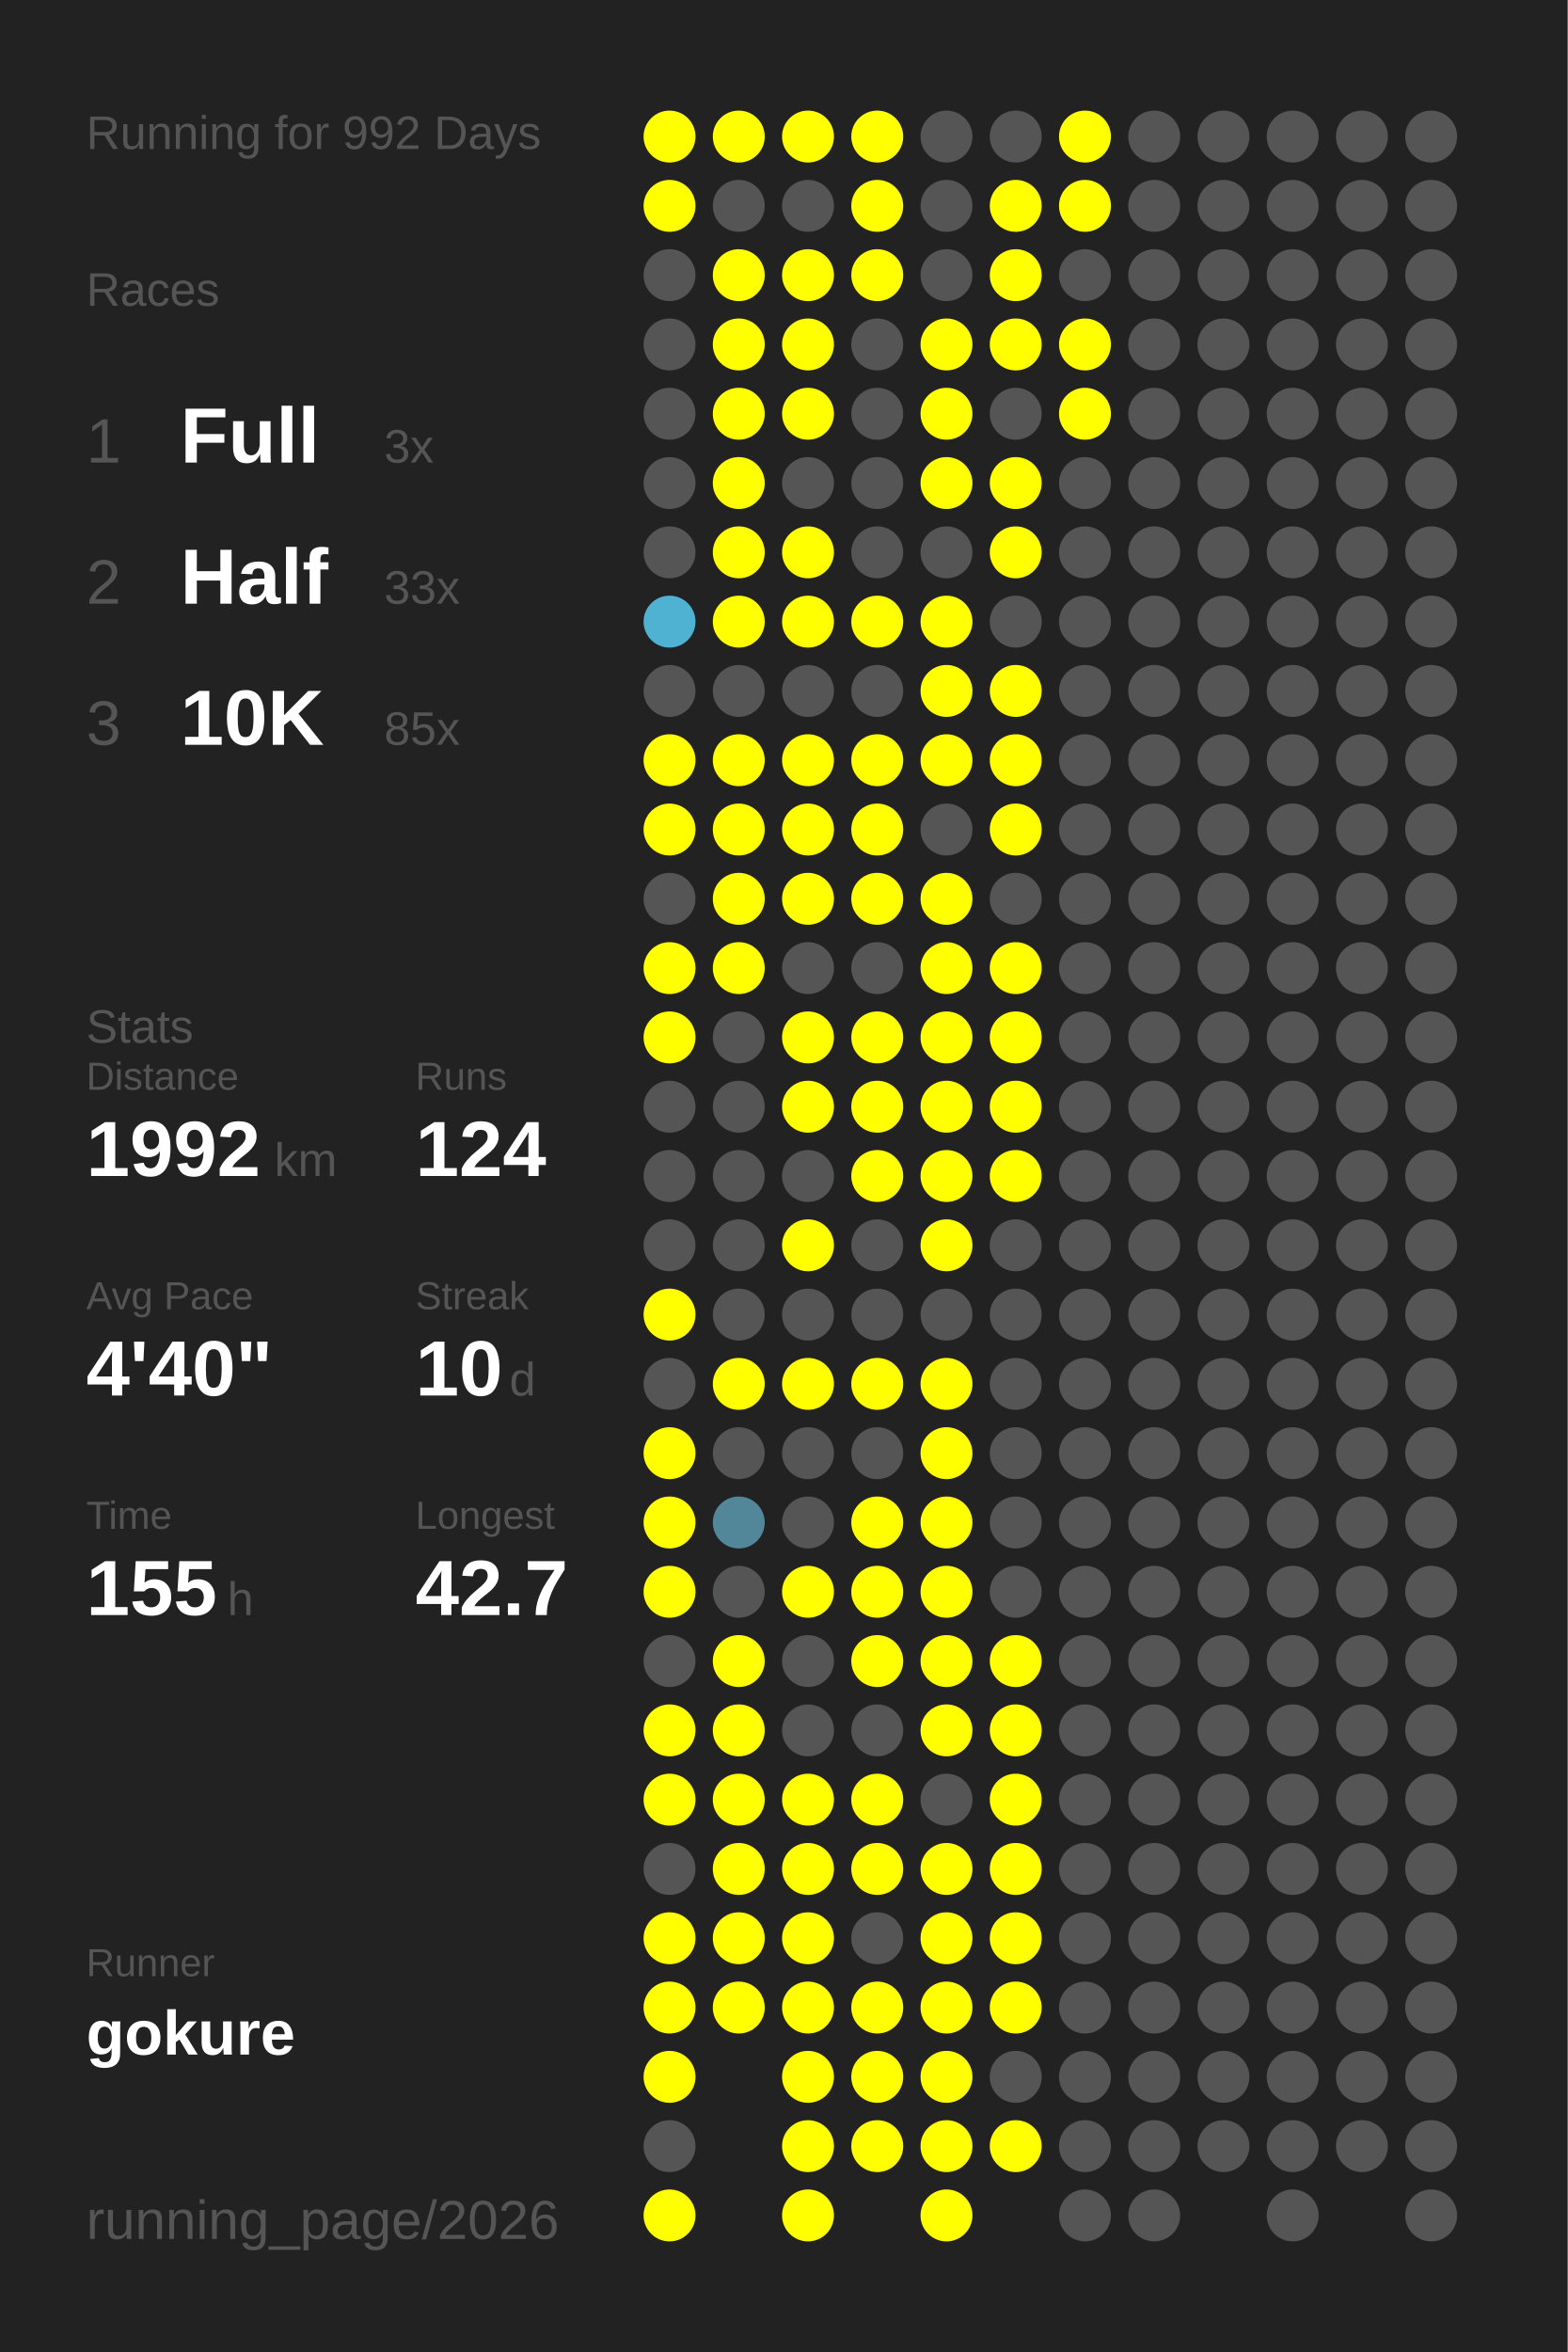
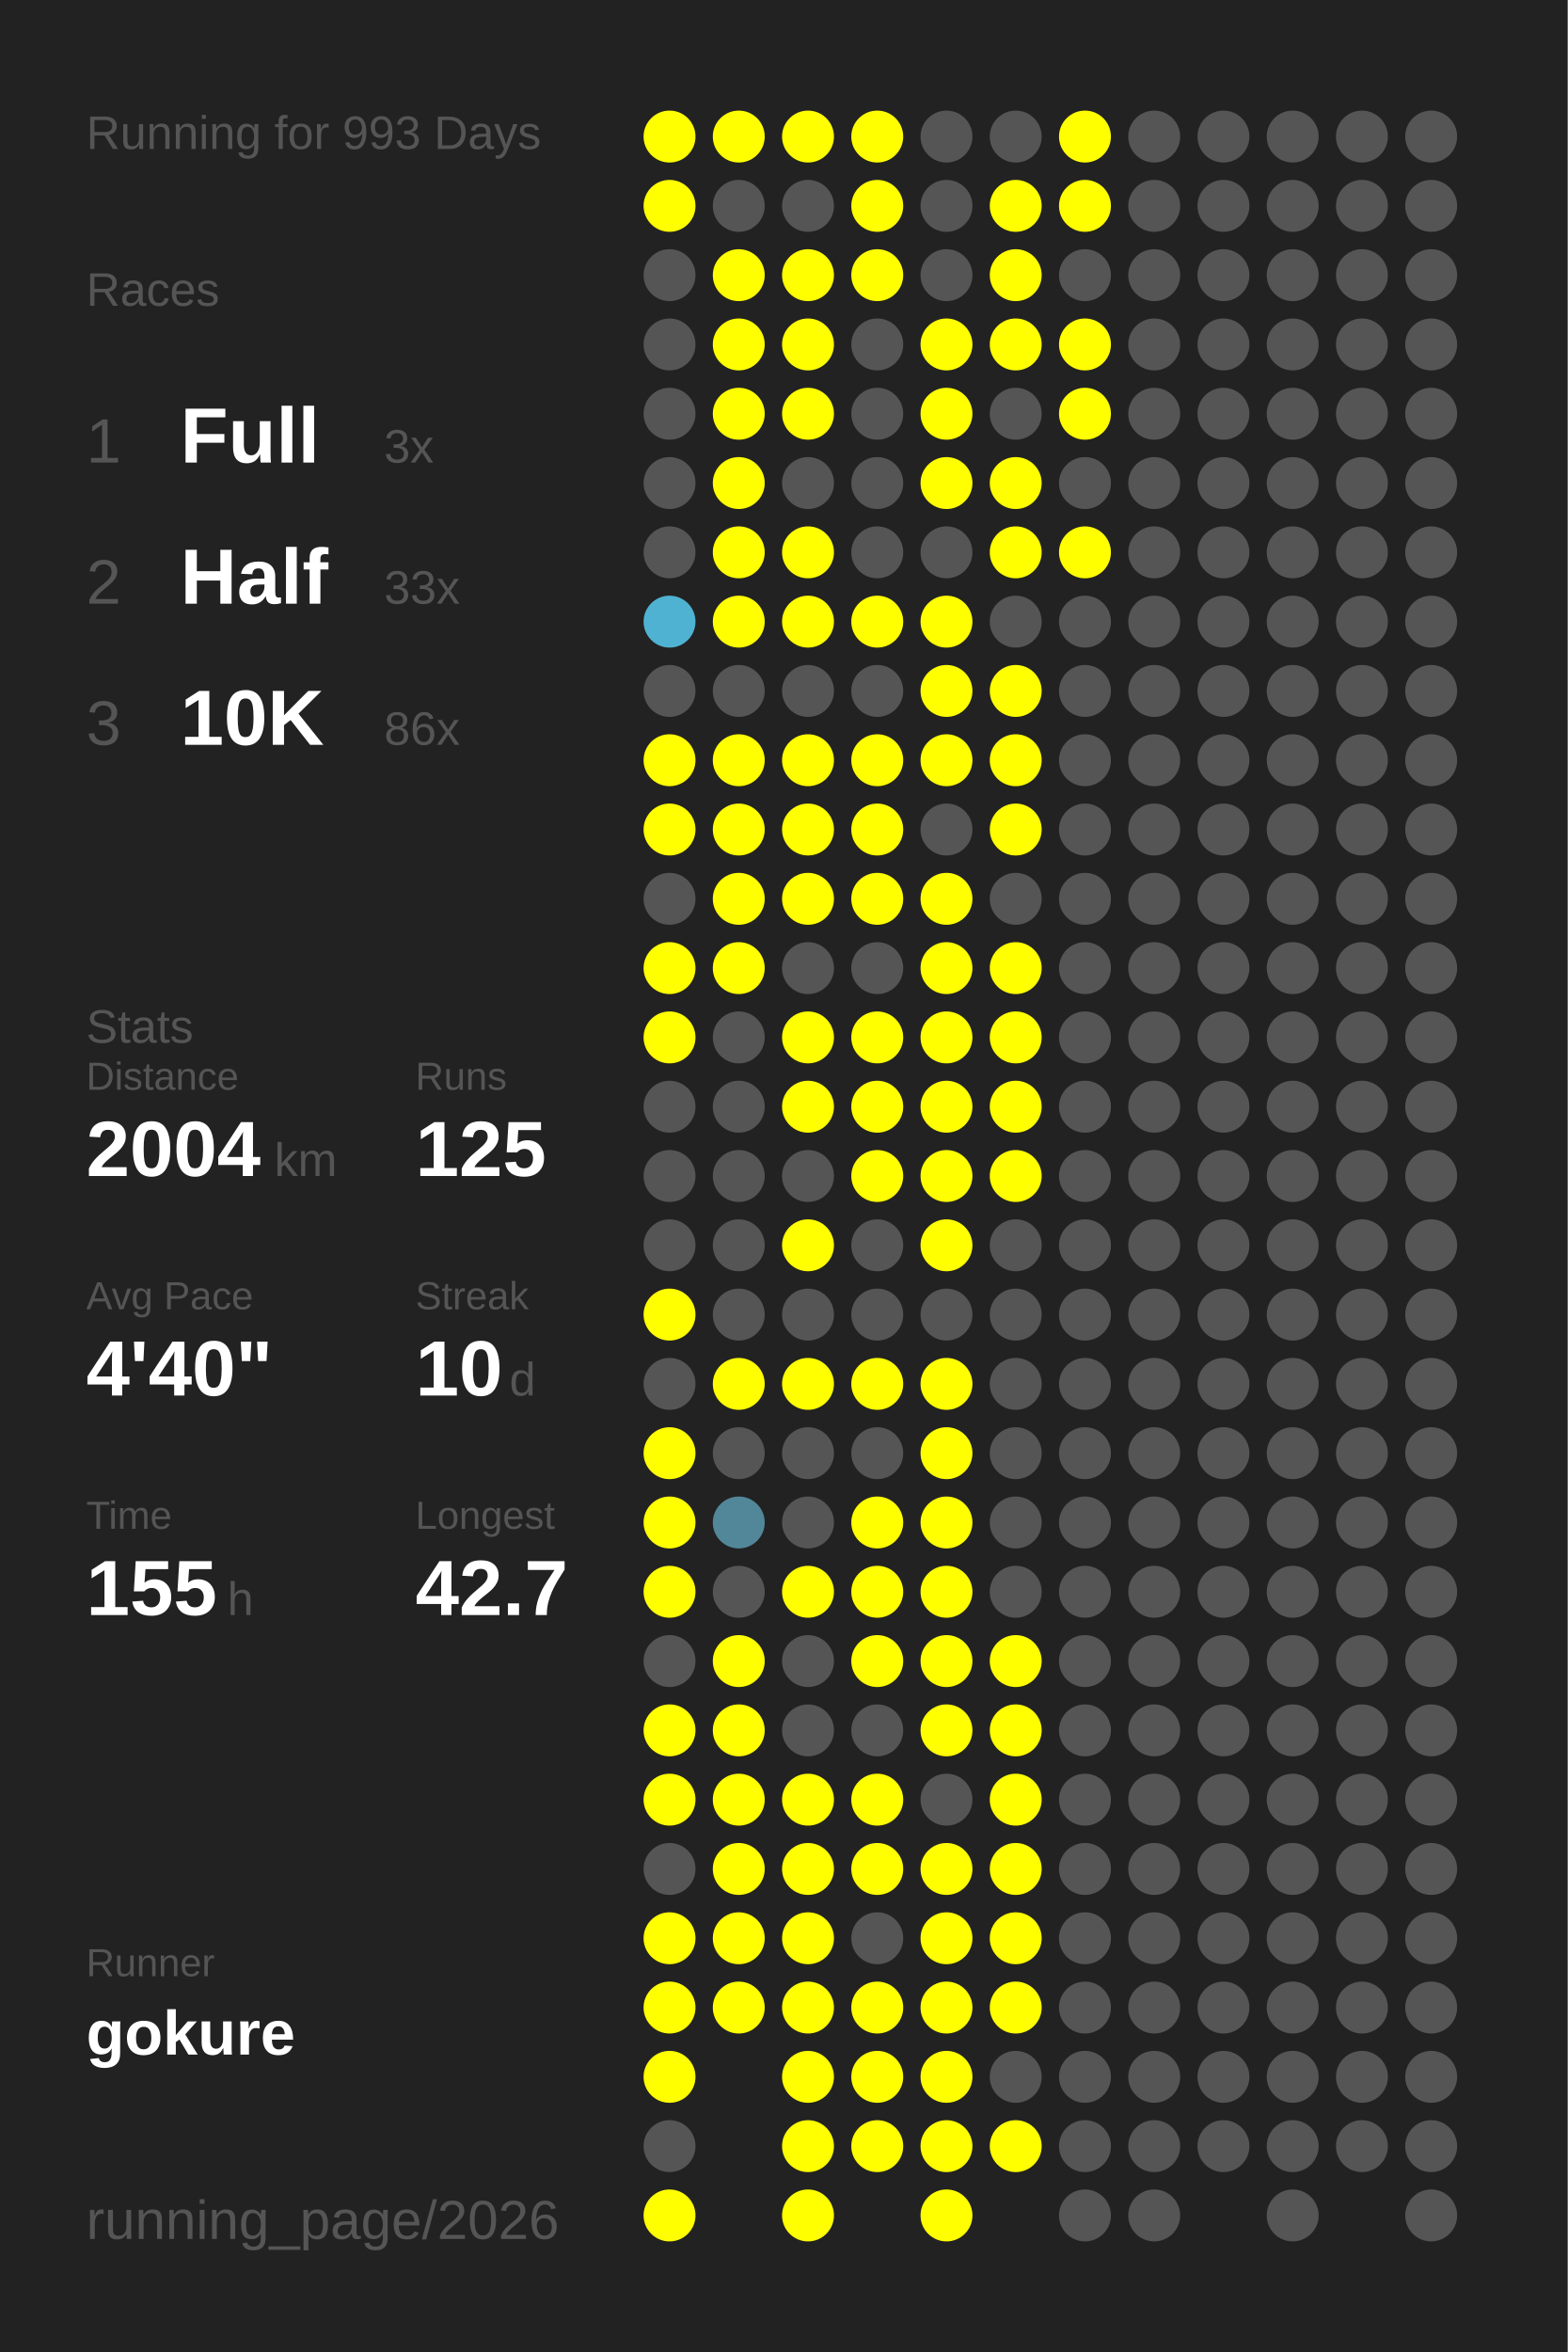
<svg xmlns="http://www.w3.org/2000/svg" baseProfile="full" height="300mm" version="1.1" viewBox="0,0,200,300" width="200mm">
  <defs />
  <rect fill="#222222" height="300" width="200" x="0" y="0" />
-   <text fill="#555555" style="font-size:6px; font-family:Arial;" x="11" y="19">Running for 992 Days</text>
+   <text fill="#555555" style="font-size:6px; font-family:Arial;" x="11" y="19">Running for 993 Days</text>
  <text fill="#555555" style="font-size:6px; font-family:Arial;" x="11" y="39">Races</text>
  <text fill="#555555" style="font-size:8px; font-family:Arial;" x="11" y="59">1</text>
  <text fill="#FFFFFF" style="font-size:10px; font-family:Arial; font-weight:bold;" x="23" y="59">Full</text>
  <text fill="#555555" style="font-size:6px; font-family:Arial;" x="49" y="59">3x</text>
  <text fill="#555555" style="font-size:8px; font-family:Arial;" x="11" y="77">2</text>
  <text fill="#FFFFFF" style="font-size:10px; font-family:Arial; font-weight:bold;" x="23" y="77">Half</text>
  <text fill="#555555" style="font-size:6px; font-family:Arial;" x="49" y="77">33x</text>
  <text fill="#555555" style="font-size:8px; font-family:Arial;" x="11" y="95">3</text>
  <text fill="#FFFFFF" style="font-size:10px; font-family:Arial; font-weight:bold;" x="23" y="95">10K</text>
-   <text fill="#555555" style="font-size:6px; font-family:Arial;" x="49" y="95">85x</text>
+   <text fill="#555555" style="font-size:6px; font-family:Arial;" x="49" y="95">86x</text>
  <text fill="#555555" style="font-size:6px; font-family:Arial;" x="11" y="133">Stats</text>
  <text fill="#555555" style="font-size:5px; font-family:Arial;" x="11" y="139">Distance</text>
-   <text fill="#FFFFFF" style="font-size:10px; font-family:Arial; font-weight:bold;" x="11" y="150">1992</text>
+   <text fill="#FFFFFF" style="font-size:10px; font-family:Arial; font-weight:bold;" x="11" y="150">2004</text>
  <text fill="#555555" style="font-size:6px; font-family:Arial;" x="35" y="150">km</text>
  <text fill="#555555" style="font-size:5px; font-family:Arial;" x="53" y="139">Runs</text>
-   <text fill="#FFFFFF" style="font-size:10px; font-family:Arial; font-weight:bold;" x="53" y="150">124</text>
+   <text fill="#FFFFFF" style="font-size:10px; font-family:Arial; font-weight:bold;" x="53" y="150">125</text>
  <text fill="#555555" style="font-size:5px; font-family:Arial;" x="11" y="167">Avg Pace</text>
  <text fill="#FFFFFF" style="font-size:10px; font-family:Arial; font-weight:bold;" x="11" y="178">4'40"</text>
  <text fill="#555555" style="font-size:5px; font-family:Arial;" x="53" y="167">Streak</text>
  <text fill="#FFFFFF" style="font-size:10px; font-family:Arial; font-weight:bold;" x="53" y="178">10</text>
  <text fill="#555555" style="font-size:6px; font-family:Arial;" x="65" y="178">d</text>
  <text fill="#555555" style="font-size:5px; font-family:Arial;" x="11" y="195">Time</text>
  <text fill="#FFFFFF" style="font-size:10px; font-family:Arial; font-weight:bold;" x="11" y="206">155</text>
  <text fill="#555555" style="font-size:6px; font-family:Arial;" x="29" y="206">h</text>
  <text fill="#555555" style="font-size:5px; font-family:Arial;" x="53" y="195">Longest</text>
  <text fill="#FFFFFF" style="font-size:10px; font-family:Arial; font-weight:bold;" x="53" y="206">42.7</text>
  <text fill="#555555" style="font-size:5px; font-family:Arial;" x="11" y="252.065">Runner</text>
  <text fill="#FFFFFF" style="font-size:8px; font-family:Arial; font-weight:bold;" x="11" y="262.065">gokure</text>
  <text fill="#555555" style="font-size:7px; font-family:Arial;" x="11" y="285.581">running_page/2026</text>
  <circle cx="85.417" cy="17.419" fill="#FFFF00" r="3.312" />
  <circle cx="85.417" cy="26.258" fill="#FFFF00" r="3.312" />
  <circle cx="85.417" cy="35.097" fill="#555555" r="3.312" />
  <circle cx="85.417" cy="43.935" fill="#555555" r="3.312" />
  <circle cx="85.417" cy="52.774" fill="#555555" r="3.312" />
  <circle cx="85.417" cy="61.613" fill="#555555" r="3.312" />
  <circle cx="85.417" cy="70.452" fill="#555555" r="3.312" />
  <circle cx="85.417" cy="79.29" fill="#4fb2d3" r="3.312" />
  <circle cx="85.417" cy="88.129" fill="#555555" r="3.312" />
  <circle cx="85.417" cy="96.968" fill="#FFFF00" r="3.312" />
  <circle cx="85.417" cy="105.806" fill="#FFFF00" r="3.312" />
  <circle cx="85.417" cy="114.645" fill="#555555" r="3.312" />
  <circle cx="85.417" cy="123.484" fill="#FFFF00" r="3.312" />
  <circle cx="85.417" cy="132.323" fill="#FFFF00" r="3.312" />
  <circle cx="85.417" cy="141.161" fill="#555555" r="3.312" />
  <circle cx="85.417" cy="150" fill="#555555" r="3.312" />
  <circle cx="85.417" cy="158.839" fill="#555555" r="3.312" />
  <circle cx="85.417" cy="167.677" fill="#FFFF00" r="3.312" />
  <circle cx="85.417" cy="176.516" fill="#555555" r="3.312" />
  <circle cx="85.417" cy="185.355" fill="#FFFF00" r="3.312" />
  <circle cx="85.417" cy="194.194" fill="#FFFF00" r="3.312" />
  <circle cx="85.417" cy="203.032" fill="#FFFF00" r="3.312" />
  <circle cx="85.417" cy="211.871" fill="#555555" r="3.312" />
  <circle cx="85.417" cy="220.71" fill="#FFFF00" r="3.312" />
  <circle cx="85.417" cy="229.548" fill="#FFFF00" r="3.312" />
  <circle cx="85.417" cy="238.387" fill="#555555" r="3.312" />
  <circle cx="85.417" cy="247.226" fill="#FFFF00" r="3.312" />
  <circle cx="85.417" cy="256.065" fill="#FFFF00" r="3.312" />
  <circle cx="85.417" cy="264.903" fill="#FFFF00" r="3.312" />
  <circle cx="85.417" cy="273.742" fill="#555555" r="3.312" />
  <circle cx="85.417" cy="282.581" fill="#FFFF00" r="3.312" />
  <circle cx="94.25" cy="17.419" fill="#FFFF00" r="3.312" />
  <circle cx="94.25" cy="26.258" fill="#555555" r="3.312" />
  <circle cx="94.25" cy="35.097" fill="#FFFF00" r="3.312" />
  <circle cx="94.25" cy="43.935" fill="#FFFF00" r="3.312" />
  <circle cx="94.25" cy="52.774" fill="#FFFF00" r="3.312" />
  <circle cx="94.25" cy="61.613" fill="#FFFF00" r="3.312" />
  <circle cx="94.25" cy="70.452" fill="#FFFF00" r="3.312" />
  <circle cx="94.25" cy="79.29" fill="#FFFF00" r="3.312" />
  <circle cx="94.25" cy="88.129" fill="#555555" r="3.312" />
  <circle cx="94.25" cy="96.968" fill="#FFFF00" r="3.312" />
  <circle cx="94.25" cy="105.806" fill="#FFFF00" r="3.312" />
  <circle cx="94.25" cy="114.645" fill="#FFFF00" r="3.312" />
  <circle cx="94.25" cy="123.484" fill="#FFFF00" r="3.312" />
  <circle cx="94.25" cy="132.323" fill="#555555" r="3.312" />
  <circle cx="94.25" cy="141.161" fill="#555555" r="3.312" />
  <circle cx="94.25" cy="150" fill="#555555" r="3.312" />
  <circle cx="94.25" cy="158.839" fill="#555555" r="3.312" />
  <circle cx="94.25" cy="167.677" fill="#555555" r="3.312" />
  <circle cx="94.25" cy="176.516" fill="#FFFF00" r="3.312" />
  <circle cx="94.25" cy="185.355" fill="#555555" r="3.312" />
  <circle cx="94.25" cy="194.194" fill="#518799" r="3.312" />
  <circle cx="94.25" cy="203.032" fill="#555555" r="3.312" />
  <circle cx="94.25" cy="211.871" fill="#FFFF00" r="3.312" />
  <circle cx="94.25" cy="220.71" fill="#FFFF00" r="3.312" />
  <circle cx="94.25" cy="229.548" fill="#FFFF00" r="3.312" />
  <circle cx="94.25" cy="238.387" fill="#FFFF00" r="3.312" />
  <circle cx="94.25" cy="247.226" fill="#FFFF00" r="3.312" />
  <circle cx="94.25" cy="256.065" fill="#FFFF00" r="3.312" />
  <circle cx="103.083" cy="17.419" fill="#FFFF00" r="3.312" />
  <circle cx="103.083" cy="26.258" fill="#555555" r="3.312" />
  <circle cx="103.083" cy="35.097" fill="#FFFF00" r="3.312" />
  <circle cx="103.083" cy="43.935" fill="#FFFF00" r="3.312" />
  <circle cx="103.083" cy="52.774" fill="#FFFF00" r="3.312" />
  <circle cx="103.083" cy="61.613" fill="#555555" r="3.312" />
  <circle cx="103.083" cy="70.452" fill="#FFFF00" r="3.312" />
  <circle cx="103.083" cy="79.29" fill="#FFFF00" r="3.312" />
  <circle cx="103.083" cy="88.129" fill="#555555" r="3.312" />
  <circle cx="103.083" cy="96.968" fill="#FFFF00" r="3.312" />
  <circle cx="103.083" cy="105.806" fill="#FFFF00" r="3.312" />
  <circle cx="103.083" cy="114.645" fill="#FFFF00" r="3.312" />
  <circle cx="103.083" cy="123.484" fill="#555555" r="3.312" />
  <circle cx="103.083" cy="132.323" fill="#FFFF00" r="3.312" />
  <circle cx="103.083" cy="141.161" fill="#FFFF00" r="3.312" />
  <circle cx="103.083" cy="150" fill="#555555" r="3.312" />
  <circle cx="103.083" cy="158.839" fill="#FFFF00" r="3.312" />
  <circle cx="103.083" cy="167.677" fill="#555555" r="3.312" />
  <circle cx="103.083" cy="176.516" fill="#FFFF00" r="3.312" />
  <circle cx="103.083" cy="185.355" fill="#555555" r="3.312" />
  <circle cx="103.083" cy="194.194" fill="#555555" r="3.312" />
  <circle cx="103.083" cy="203.032" fill="#FFFF00" r="3.312" />
  <circle cx="103.083" cy="211.871" fill="#555555" r="3.312" />
  <circle cx="103.083" cy="220.71" fill="#555555" r="3.312" />
  <circle cx="103.083" cy="229.548" fill="#FFFF00" r="3.312" />
  <circle cx="103.083" cy="238.387" fill="#FFFF00" r="3.312" />
  <circle cx="103.083" cy="247.226" fill="#FFFF00" r="3.312" />
  <circle cx="103.083" cy="256.065" fill="#FFFF00" r="3.312" />
  <circle cx="103.083" cy="264.903" fill="#FFFF00" r="3.312" />
  <circle cx="103.083" cy="273.742" fill="#FFFF00" r="3.312" />
  <circle cx="103.083" cy="282.581" fill="#FFFF00" r="3.312" />
  <circle cx="111.917" cy="17.419" fill="#FFFF00" r="3.312" />
  <circle cx="111.917" cy="26.258" fill="#FFFF00" r="3.312" />
  <circle cx="111.917" cy="35.097" fill="#FFFF00" r="3.312" />
  <circle cx="111.917" cy="43.935" fill="#555555" r="3.312" />
  <circle cx="111.917" cy="52.774" fill="#555555" r="3.312" />
  <circle cx="111.917" cy="61.613" fill="#555555" r="3.312" />
  <circle cx="111.917" cy="70.452" fill="#555555" r="3.312" />
  <circle cx="111.917" cy="79.29" fill="#FFFF00" r="3.312" />
  <circle cx="111.917" cy="88.129" fill="#555555" r="3.312" />
  <circle cx="111.917" cy="96.968" fill="#FFFF00" r="3.312" />
  <circle cx="111.917" cy="105.806" fill="#FFFF00" r="3.312" />
  <circle cx="111.917" cy="114.645" fill="#FFFF00" r="3.312" />
  <circle cx="111.917" cy="123.484" fill="#555555" r="3.312" />
  <circle cx="111.917" cy="132.323" fill="#FFFF00" r="3.312" />
  <circle cx="111.917" cy="141.161" fill="#FFFF00" r="3.312" />
  <circle cx="111.917" cy="150" fill="#FFFF00" r="3.312" />
  <circle cx="111.917" cy="158.839" fill="#555555" r="3.312" />
  <circle cx="111.917" cy="167.677" fill="#555555" r="3.312" />
  <circle cx="111.917" cy="176.516" fill="#FFFF00" r="3.312" />
  <circle cx="111.917" cy="185.355" fill="#555555" r="3.312" />
  <circle cx="111.917" cy="194.194" fill="#FFFF00" r="3.312" />
  <circle cx="111.917" cy="203.032" fill="#FFFF00" r="3.312" />
  <circle cx="111.917" cy="211.871" fill="#FFFF00" r="3.312" />
  <circle cx="111.917" cy="220.71" fill="#555555" r="3.312" />
  <circle cx="111.917" cy="229.548" fill="#FFFF00" r="3.312" />
  <circle cx="111.917" cy="238.387" fill="#FFFF00" r="3.312" />
  <circle cx="111.917" cy="247.226" fill="#555555" r="3.312" />
  <circle cx="111.917" cy="256.065" fill="#FFFF00" r="3.312" />
  <circle cx="111.917" cy="264.903" fill="#FFFF00" r="3.312" />
  <circle cx="111.917" cy="273.742" fill="#FFFF00" r="3.312" />
  <circle cx="120.75" cy="17.419" fill="#555555" r="3.312" />
  <circle cx="120.75" cy="26.258" fill="#555555" r="3.312" />
  <circle cx="120.75" cy="35.097" fill="#555555" r="3.312" />
  <circle cx="120.75" cy="43.935" fill="#FFFF00" r="3.312" />
  <circle cx="120.75" cy="52.774" fill="#FFFF00" r="3.312" />
  <circle cx="120.75" cy="61.613" fill="#FFFF00" r="3.312" />
  <circle cx="120.75" cy="70.452" fill="#555555" r="3.312" />
  <circle cx="120.75" cy="79.29" fill="#FFFF00" r="3.312" />
  <circle cx="120.75" cy="88.129" fill="#FFFF00" r="3.312" />
  <circle cx="120.75" cy="96.968" fill="#FFFF00" r="3.312" />
  <circle cx="120.75" cy="105.806" fill="#555555" r="3.312" />
  <circle cx="120.75" cy="114.645" fill="#FFFF00" r="3.312" />
  <circle cx="120.75" cy="123.484" fill="#FFFF00" r="3.312" />
  <circle cx="120.75" cy="132.323" fill="#FFFF00" r="3.312" />
  <circle cx="120.75" cy="141.161" fill="#FFFF00" r="3.312" />
  <circle cx="120.75" cy="150" fill="#FFFF00" r="3.312" />
  <circle cx="120.75" cy="158.839" fill="#FFFF00" r="3.312" />
  <circle cx="120.75" cy="167.677" fill="#555555" r="3.312" />
  <circle cx="120.75" cy="176.516" fill="#FFFF00" r="3.312" />
  <circle cx="120.75" cy="185.355" fill="#FFFF00" r="3.312" />
  <circle cx="120.75" cy="194.194" fill="#FFFF00" r="3.312" />
  <circle cx="120.75" cy="203.032" fill="#FFFF00" r="3.312" />
  <circle cx="120.75" cy="211.871" fill="#FFFF00" r="3.312" />
  <circle cx="120.75" cy="220.71" fill="#FFFF00" r="3.312" />
  <circle cx="120.75" cy="229.548" fill="#555555" r="3.312" />
  <circle cx="120.75" cy="238.387" fill="#FFFF00" r="3.312" />
  <circle cx="120.75" cy="247.226" fill="#FFFF00" r="3.312" />
  <circle cx="120.75" cy="256.065" fill="#FFFF00" r="3.312" />
  <circle cx="120.75" cy="264.903" fill="#FFFF00" r="3.312" />
  <circle cx="120.75" cy="273.742" fill="#FFFF00" r="3.312" />
  <circle cx="120.75" cy="282.581" fill="#FFFF00" r="3.312" />
  <circle cx="129.583" cy="17.419" fill="#555555" r="3.312" />
  <circle cx="129.583" cy="26.258" fill="#FFFF00" r="3.312" />
  <circle cx="129.583" cy="35.097" fill="#FFFF00" r="3.312" />
  <circle cx="129.583" cy="43.935" fill="#FFFF00" r="3.312" />
  <circle cx="129.583" cy="52.774" fill="#555555" r="3.312" />
  <circle cx="129.583" cy="61.613" fill="#FFFF00" r="3.312" />
  <circle cx="129.583" cy="70.452" fill="#FFFF00" r="3.312" />
  <circle cx="129.583" cy="79.29" fill="#555555" r="3.312" />
  <circle cx="129.583" cy="88.129" fill="#FFFF00" r="3.312" />
  <circle cx="129.583" cy="96.968" fill="#FFFF00" r="3.312" />
  <circle cx="129.583" cy="105.806" fill="#FFFF00" r="3.312" />
  <circle cx="129.583" cy="114.645" fill="#555555" r="3.312" />
  <circle cx="129.583" cy="123.484" fill="#FFFF00" r="3.312" />
  <circle cx="129.583" cy="132.323" fill="#FFFF00" r="3.312" />
  <circle cx="129.583" cy="141.161" fill="#FFFF00" r="3.312" />
  <circle cx="129.583" cy="150" fill="#FFFF00" r="3.312" />
  <circle cx="129.583" cy="158.839" fill="#555555" r="3.312" />
  <circle cx="129.583" cy="167.677" fill="#555555" r="3.312" />
  <circle cx="129.583" cy="176.516" fill="#555555" r="3.312" />
  <circle cx="129.583" cy="185.355" fill="#555555" r="3.312" />
  <circle cx="129.583" cy="194.194" fill="#555555" r="3.312" />
  <circle cx="129.583" cy="203.032" fill="#555555" r="3.312" />
  <circle cx="129.583" cy="211.871" fill="#FFFF00" r="3.312" />
  <circle cx="129.583" cy="220.71" fill="#FFFF00" r="3.312" />
  <circle cx="129.583" cy="229.548" fill="#FFFF00" r="3.312" />
  <circle cx="129.583" cy="238.387" fill="#FFFF00" r="3.312" />
  <circle cx="129.583" cy="247.226" fill="#FFFF00" r="3.312" />
  <circle cx="129.583" cy="256.065" fill="#FFFF00" r="3.312" />
  <circle cx="129.583" cy="264.903" fill="#555555" r="3.312" />
  <circle cx="129.583" cy="273.742" fill="#FFFF00" r="3.312" />
  <circle cx="138.417" cy="17.419" fill="#FFFF00" r="3.312" />
  <circle cx="138.417" cy="26.258" fill="#FFFF00" r="3.312" />
  <circle cx="138.417" cy="35.097" fill="#555555" r="3.312" />
  <circle cx="138.417" cy="43.935" fill="#FFFF00" r="3.312" />
  <circle cx="138.417" cy="52.774" fill="#FFFF00" r="3.312" />
  <circle cx="138.417" cy="61.613" fill="#555555" r="3.312" />
-   <circle cx="138.417" cy="70.452" fill="#555555" r="3.312" />
+   <circle cx="138.417" cy="70.452" fill="#FFFF00" r="3.312" />
  <circle cx="138.417" cy="79.29" fill="#555555" r="3.312" />
  <circle cx="138.417" cy="88.129" fill="#555555" r="3.312" />
  <circle cx="138.417" cy="96.968" fill="#555555" r="3.312" />
  <circle cx="138.417" cy="105.806" fill="#555555" r="3.312" />
  <circle cx="138.417" cy="114.645" fill="#555555" r="3.312" />
  <circle cx="138.417" cy="123.484" fill="#555555" r="3.312" />
  <circle cx="138.417" cy="132.323" fill="#555555" r="3.312" />
  <circle cx="138.417" cy="141.161" fill="#555555" r="3.312" />
  <circle cx="138.417" cy="150" fill="#555555" r="3.312" />
  <circle cx="138.417" cy="158.839" fill="#555555" r="3.312" />
  <circle cx="138.417" cy="167.677" fill="#555555" r="3.312" />
  <circle cx="138.417" cy="176.516" fill="#555555" r="3.312" />
  <circle cx="138.417" cy="185.355" fill="#555555" r="3.312" />
  <circle cx="138.417" cy="194.194" fill="#555555" r="3.312" />
  <circle cx="138.417" cy="203.032" fill="#555555" r="3.312" />
  <circle cx="138.417" cy="211.871" fill="#555555" r="3.312" />
  <circle cx="138.417" cy="220.71" fill="#555555" r="3.312" />
  <circle cx="138.417" cy="229.548" fill="#555555" r="3.312" />
  <circle cx="138.417" cy="238.387" fill="#555555" r="3.312" />
  <circle cx="138.417" cy="247.226" fill="#555555" r="3.312" />
  <circle cx="138.417" cy="256.065" fill="#555555" r="3.312" />
  <circle cx="138.417" cy="264.903" fill="#555555" r="3.312" />
  <circle cx="138.417" cy="273.742" fill="#555555" r="3.312" />
  <circle cx="138.417" cy="282.581" fill="#555555" r="3.312" />
  <circle cx="147.25" cy="17.419" fill="#555555" r="3.312" />
  <circle cx="147.25" cy="26.258" fill="#555555" r="3.312" />
  <circle cx="147.25" cy="35.097" fill="#555555" r="3.312" />
  <circle cx="147.25" cy="43.935" fill="#555555" r="3.312" />
  <circle cx="147.25" cy="52.774" fill="#555555" r="3.312" />
  <circle cx="147.25" cy="61.613" fill="#555555" r="3.312" />
  <circle cx="147.25" cy="70.452" fill="#555555" r="3.312" />
  <circle cx="147.25" cy="79.29" fill="#555555" r="3.312" />
  <circle cx="147.25" cy="88.129" fill="#555555" r="3.312" />
  <circle cx="147.25" cy="96.968" fill="#555555" r="3.312" />
  <circle cx="147.25" cy="105.806" fill="#555555" r="3.312" />
  <circle cx="147.25" cy="114.645" fill="#555555" r="3.312" />
  <circle cx="147.25" cy="123.484" fill="#555555" r="3.312" />
  <circle cx="147.25" cy="132.323" fill="#555555" r="3.312" />
  <circle cx="147.25" cy="141.161" fill="#555555" r="3.312" />
  <circle cx="147.25" cy="150" fill="#555555" r="3.312" />
  <circle cx="147.25" cy="158.839" fill="#555555" r="3.312" />
  <circle cx="147.25" cy="167.677" fill="#555555" r="3.312" />
  <circle cx="147.25" cy="176.516" fill="#555555" r="3.312" />
  <circle cx="147.25" cy="185.355" fill="#555555" r="3.312" />
  <circle cx="147.25" cy="194.194" fill="#555555" r="3.312" />
  <circle cx="147.25" cy="203.032" fill="#555555" r="3.312" />
  <circle cx="147.25" cy="211.871" fill="#555555" r="3.312" />
  <circle cx="147.25" cy="220.71" fill="#555555" r="3.312" />
  <circle cx="147.25" cy="229.548" fill="#555555" r="3.312" />
  <circle cx="147.25" cy="238.387" fill="#555555" r="3.312" />
  <circle cx="147.25" cy="247.226" fill="#555555" r="3.312" />
  <circle cx="147.25" cy="256.065" fill="#555555" r="3.312" />
  <circle cx="147.25" cy="264.903" fill="#555555" r="3.312" />
  <circle cx="147.25" cy="273.742" fill="#555555" r="3.312" />
  <circle cx="147.25" cy="282.581" fill="#555555" r="3.312" />
  <circle cx="156.083" cy="17.419" fill="#555555" r="3.312" />
  <circle cx="156.083" cy="26.258" fill="#555555" r="3.312" />
  <circle cx="156.083" cy="35.097" fill="#555555" r="3.312" />
  <circle cx="156.083" cy="43.935" fill="#555555" r="3.312" />
  <circle cx="156.083" cy="52.774" fill="#555555" r="3.312" />
  <circle cx="156.083" cy="61.613" fill="#555555" r="3.312" />
  <circle cx="156.083" cy="70.452" fill="#555555" r="3.312" />
  <circle cx="156.083" cy="79.29" fill="#555555" r="3.312" />
  <circle cx="156.083" cy="88.129" fill="#555555" r="3.312" />
  <circle cx="156.083" cy="96.968" fill="#555555" r="3.312" />
  <circle cx="156.083" cy="105.806" fill="#555555" r="3.312" />
  <circle cx="156.083" cy="114.645" fill="#555555" r="3.312" />
  <circle cx="156.083" cy="123.484" fill="#555555" r="3.312" />
  <circle cx="156.083" cy="132.323" fill="#555555" r="3.312" />
  <circle cx="156.083" cy="141.161" fill="#555555" r="3.312" />
  <circle cx="156.083" cy="150" fill="#555555" r="3.312" />
  <circle cx="156.083" cy="158.839" fill="#555555" r="3.312" />
  <circle cx="156.083" cy="167.677" fill="#555555" r="3.312" />
  <circle cx="156.083" cy="176.516" fill="#555555" r="3.312" />
  <circle cx="156.083" cy="185.355" fill="#555555" r="3.312" />
  <circle cx="156.083" cy="194.194" fill="#555555" r="3.312" />
  <circle cx="156.083" cy="203.032" fill="#555555" r="3.312" />
  <circle cx="156.083" cy="211.871" fill="#555555" r="3.312" />
  <circle cx="156.083" cy="220.71" fill="#555555" r="3.312" />
  <circle cx="156.083" cy="229.548" fill="#555555" r="3.312" />
  <circle cx="156.083" cy="238.387" fill="#555555" r="3.312" />
  <circle cx="156.083" cy="247.226" fill="#555555" r="3.312" />
  <circle cx="156.083" cy="256.065" fill="#555555" r="3.312" />
  <circle cx="156.083" cy="264.903" fill="#555555" r="3.312" />
  <circle cx="156.083" cy="273.742" fill="#555555" r="3.312" />
  <circle cx="164.917" cy="17.419" fill="#555555" r="3.312" />
  <circle cx="164.917" cy="26.258" fill="#555555" r="3.312" />
  <circle cx="164.917" cy="35.097" fill="#555555" r="3.312" />
  <circle cx="164.917" cy="43.935" fill="#555555" r="3.312" />
  <circle cx="164.917" cy="52.774" fill="#555555" r="3.312" />
  <circle cx="164.917" cy="61.613" fill="#555555" r="3.312" />
  <circle cx="164.917" cy="70.452" fill="#555555" r="3.312" />
  <circle cx="164.917" cy="79.29" fill="#555555" r="3.312" />
  <circle cx="164.917" cy="88.129" fill="#555555" r="3.312" />
  <circle cx="164.917" cy="96.968" fill="#555555" r="3.312" />
  <circle cx="164.917" cy="105.806" fill="#555555" r="3.312" />
  <circle cx="164.917" cy="114.645" fill="#555555" r="3.312" />
  <circle cx="164.917" cy="123.484" fill="#555555" r="3.312" />
  <circle cx="164.917" cy="132.323" fill="#555555" r="3.312" />
  <circle cx="164.917" cy="141.161" fill="#555555" r="3.312" />
  <circle cx="164.917" cy="150" fill="#555555" r="3.312" />
  <circle cx="164.917" cy="158.839" fill="#555555" r="3.312" />
  <circle cx="164.917" cy="167.677" fill="#555555" r="3.312" />
  <circle cx="164.917" cy="176.516" fill="#555555" r="3.312" />
  <circle cx="164.917" cy="185.355" fill="#555555" r="3.312" />
  <circle cx="164.917" cy="194.194" fill="#555555" r="3.312" />
  <circle cx="164.917" cy="203.032" fill="#555555" r="3.312" />
  <circle cx="164.917" cy="211.871" fill="#555555" r="3.312" />
  <circle cx="164.917" cy="220.71" fill="#555555" r="3.312" />
  <circle cx="164.917" cy="229.548" fill="#555555" r="3.312" />
  <circle cx="164.917" cy="238.387" fill="#555555" r="3.312" />
  <circle cx="164.917" cy="247.226" fill="#555555" r="3.312" />
  <circle cx="164.917" cy="256.065" fill="#555555" r="3.312" />
  <circle cx="164.917" cy="264.903" fill="#555555" r="3.312" />
  <circle cx="164.917" cy="273.742" fill="#555555" r="3.312" />
  <circle cx="164.917" cy="282.581" fill="#555555" r="3.312" />
  <circle cx="173.75" cy="17.419" fill="#555555" r="3.312" />
  <circle cx="173.75" cy="26.258" fill="#555555" r="3.312" />
  <circle cx="173.75" cy="35.097" fill="#555555" r="3.312" />
  <circle cx="173.75" cy="43.935" fill="#555555" r="3.312" />
  <circle cx="173.75" cy="52.774" fill="#555555" r="3.312" />
  <circle cx="173.75" cy="61.613" fill="#555555" r="3.312" />
  <circle cx="173.75" cy="70.452" fill="#555555" r="3.312" />
  <circle cx="173.75" cy="79.29" fill="#555555" r="3.312" />
  <circle cx="173.75" cy="88.129" fill="#555555" r="3.312" />
  <circle cx="173.75" cy="96.968" fill="#555555" r="3.312" />
  <circle cx="173.75" cy="105.806" fill="#555555" r="3.312" />
  <circle cx="173.75" cy="114.645" fill="#555555" r="3.312" />
  <circle cx="173.75" cy="123.484" fill="#555555" r="3.312" />
  <circle cx="173.75" cy="132.323" fill="#555555" r="3.312" />
  <circle cx="173.75" cy="141.161" fill="#555555" r="3.312" />
  <circle cx="173.75" cy="150" fill="#555555" r="3.312" />
  <circle cx="173.75" cy="158.839" fill="#555555" r="3.312" />
  <circle cx="173.75" cy="167.677" fill="#555555" r="3.312" />
  <circle cx="173.75" cy="176.516" fill="#555555" r="3.312" />
  <circle cx="173.75" cy="185.355" fill="#555555" r="3.312" />
  <circle cx="173.75" cy="194.194" fill="#555555" r="3.312" />
  <circle cx="173.75" cy="203.032" fill="#555555" r="3.312" />
  <circle cx="173.75" cy="211.871" fill="#555555" r="3.312" />
  <circle cx="173.75" cy="220.71" fill="#555555" r="3.312" />
  <circle cx="173.75" cy="229.548" fill="#555555" r="3.312" />
  <circle cx="173.75" cy="238.387" fill="#555555" r="3.312" />
  <circle cx="173.75" cy="247.226" fill="#555555" r="3.312" />
  <circle cx="173.75" cy="256.065" fill="#555555" r="3.312" />
  <circle cx="173.75" cy="264.903" fill="#555555" r="3.312" />
  <circle cx="173.75" cy="273.742" fill="#555555" r="3.312" />
  <circle cx="182.583" cy="17.419" fill="#555555" r="3.312" />
  <circle cx="182.583" cy="26.258" fill="#555555" r="3.312" />
  <circle cx="182.583" cy="35.097" fill="#555555" r="3.312" />
  <circle cx="182.583" cy="43.935" fill="#555555" r="3.312" />
  <circle cx="182.583" cy="52.774" fill="#555555" r="3.312" />
  <circle cx="182.583" cy="61.613" fill="#555555" r="3.312" />
  <circle cx="182.583" cy="70.452" fill="#555555" r="3.312" />
  <circle cx="182.583" cy="79.29" fill="#555555" r="3.312" />
  <circle cx="182.583" cy="88.129" fill="#555555" r="3.312" />
  <circle cx="182.583" cy="96.968" fill="#555555" r="3.312" />
  <circle cx="182.583" cy="105.806" fill="#555555" r="3.312" />
  <circle cx="182.583" cy="114.645" fill="#555555" r="3.312" />
  <circle cx="182.583" cy="123.484" fill="#555555" r="3.312" />
  <circle cx="182.583" cy="132.323" fill="#555555" r="3.312" />
  <circle cx="182.583" cy="141.161" fill="#555555" r="3.312" />
  <circle cx="182.583" cy="150" fill="#555555" r="3.312" />
  <circle cx="182.583" cy="158.839" fill="#555555" r="3.312" />
  <circle cx="182.583" cy="167.677" fill="#555555" r="3.312" />
  <circle cx="182.583" cy="176.516" fill="#555555" r="3.312" />
  <circle cx="182.583" cy="185.355" fill="#555555" r="3.312" />
  <circle cx="182.583" cy="194.194" fill="#555555" r="3.312" />
  <circle cx="182.583" cy="203.032" fill="#555555" r="3.312" />
  <circle cx="182.583" cy="211.871" fill="#555555" r="3.312" />
  <circle cx="182.583" cy="220.71" fill="#555555" r="3.312" />
  <circle cx="182.583" cy="229.548" fill="#555555" r="3.312" />
  <circle cx="182.583" cy="238.387" fill="#555555" r="3.312" />
  <circle cx="182.583" cy="247.226" fill="#555555" r="3.312" />
  <circle cx="182.583" cy="256.065" fill="#555555" r="3.312" />
  <circle cx="182.583" cy="264.903" fill="#555555" r="3.312" />
  <circle cx="182.583" cy="273.742" fill="#555555" r="3.312" />
  <circle cx="182.583" cy="282.581" fill="#555555" r="3.312" />
</svg>
